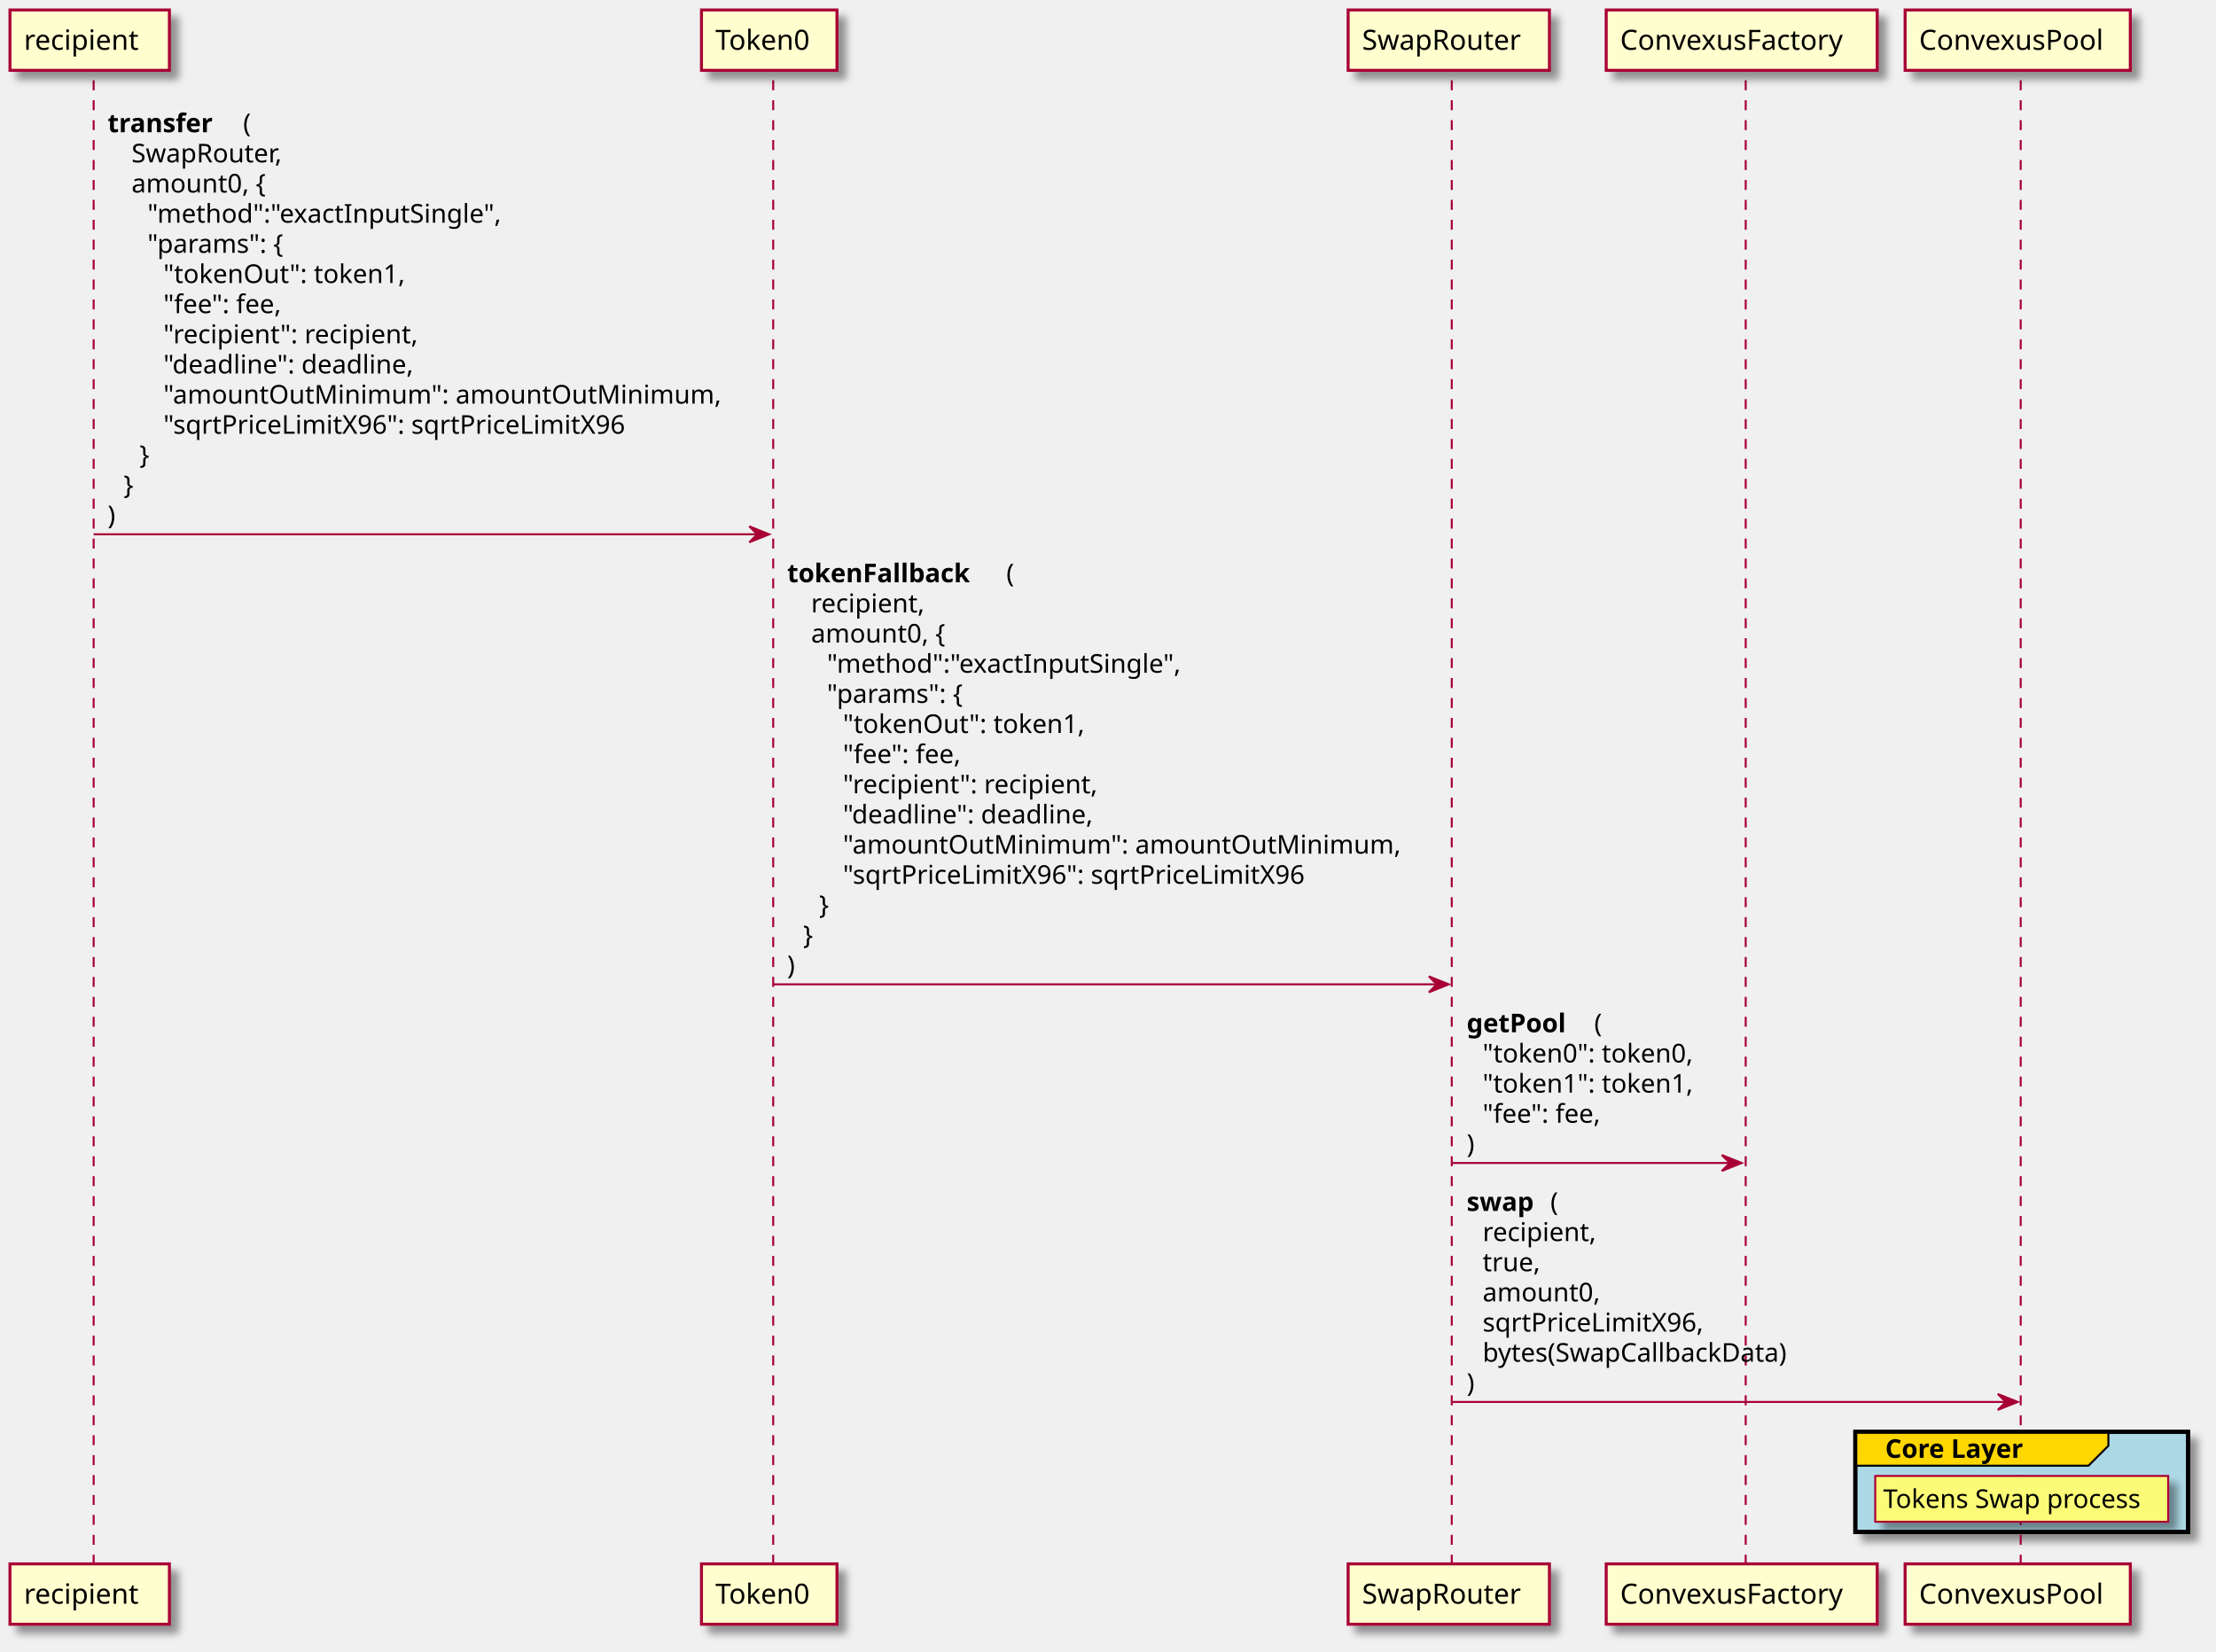
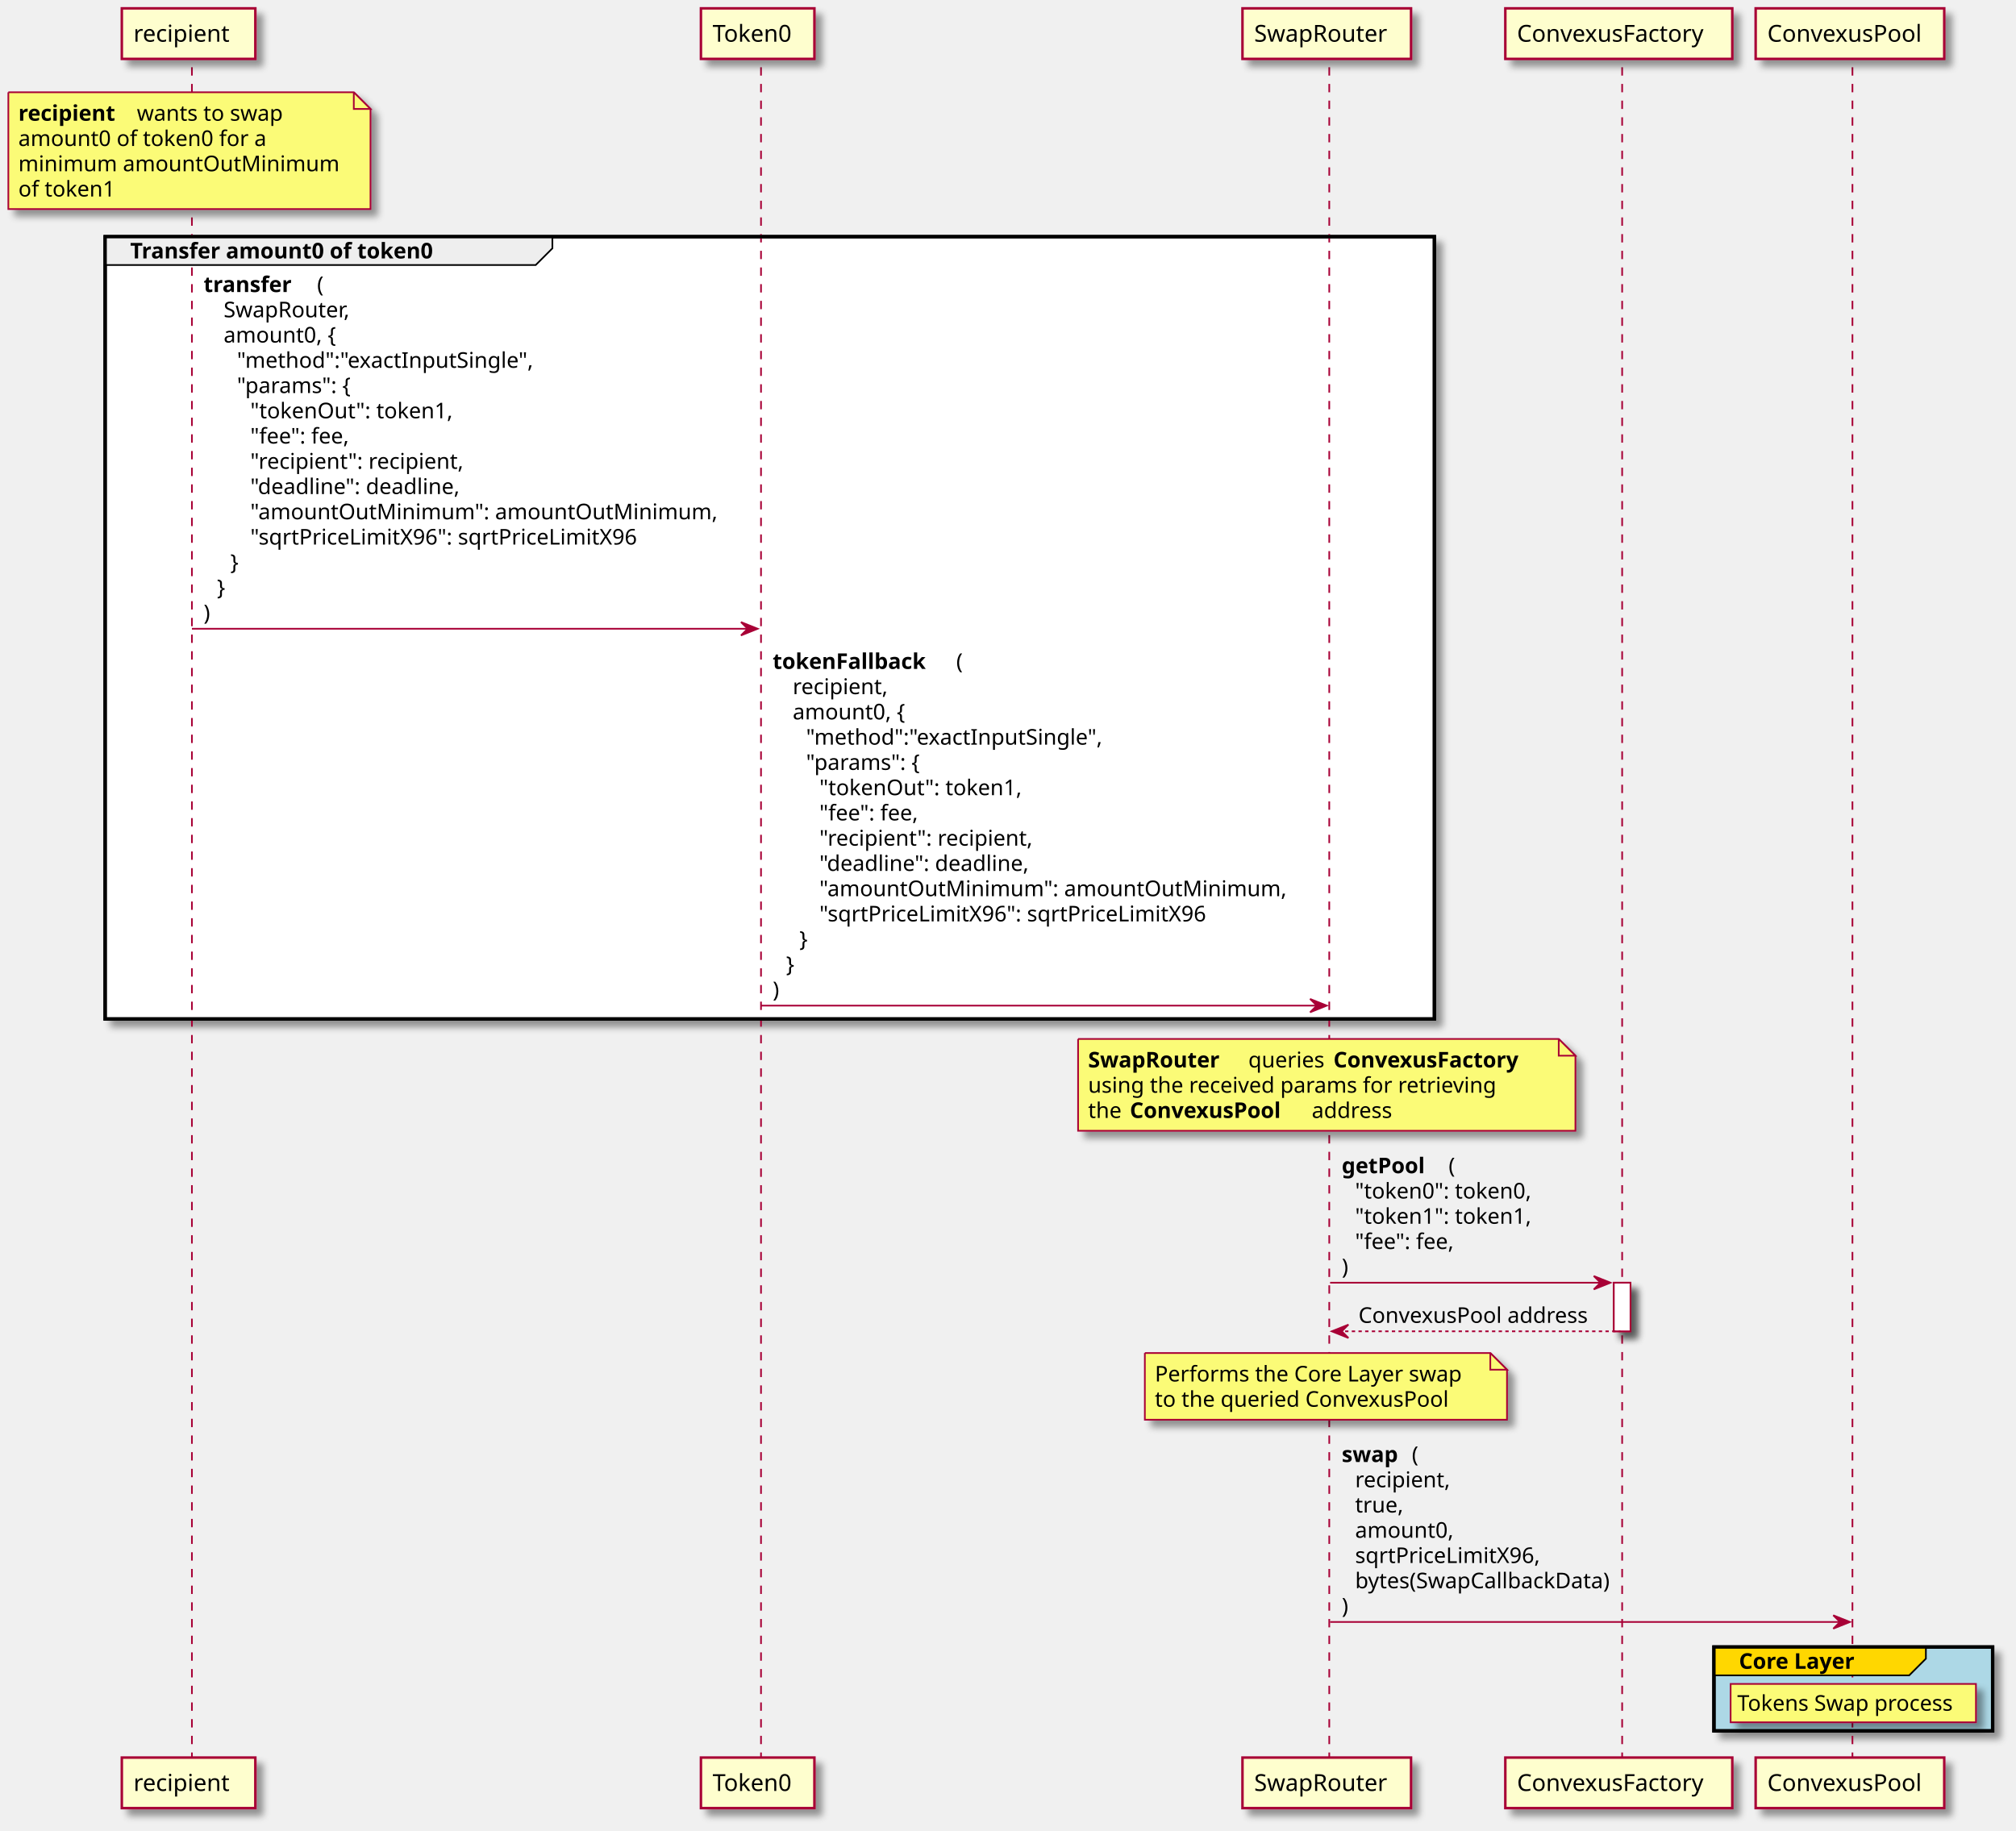
- <svg xmlns="http://www.w3.org/2000/svg" contentScriptType="application/ecmascript" contentStyleType="text/css" height="829px" preserveAspectRatio="none" style="width:1112px;height:829px;background:#FFFFFF;" version="1.1" viewBox="0 0 1112 829" width="1112px" zoomAndPan="magnify">
+ <svg xmlns="http://www.w3.org/2000/svg" contentScriptType="application/ecmascript" contentStyleType="text/css" height="1097px" preserveAspectRatio="none" style="width:1208px;height:1097px;background:#FFFFFF;" version="1.1" viewBox="0 0 1208 1097" width="1208px" zoomAndPan="magnify">
  <defs>
-     <filter height="300%" id="f8gw9wxv4wzmi" width="300%" x="-1" y="-1">
+     <filter height="300%" id="f19iag3u2usqan" width="300%" x="-1" y="-1">
      <feGaussianBlur result="blurOut" stdDeviation="2.0" />
      <feColorMatrix in="blurOut" result="blurOut2" type="matrix" values="0 0 0 0 0 0 0 0 0 0 0 0 0 0 0 0 0 0 .4 0" />
      <feOffset dx="4.0" dy="4.0" in="blurOut2" result="blurOut3" />
      <feBlend in="SourceGraphic" in2="blurOut3" mode="normal" />
    </filter>
  </defs>
  <g>
-     <rect fill="#ADD8E6" filter="url(#f8gw9wxv4wzmi)" height="50.266" style="stroke:#000000;stroke-width:2.0;" width="167" x="931" y="718.609" />
-     <line style="stroke:#A80036;stroke-width:1.0;stroke-dasharray:5.0,5.0;" x1="47" x2="47" y1="40.297" y2="785.875" />
-     <line style="stroke:#A80036;stroke-width:1.0;stroke-dasharray:5.0,5.0;" x1="388" x2="388" y1="40.297" y2="785.875" />
-     <line style="stroke:#A80036;stroke-width:1.0;stroke-dasharray:5.0,5.0;" x1="728.5" x2="728.5" y1="40.297" y2="785.875" />
-     <line style="stroke:#A80036;stroke-width:1.0;stroke-dasharray:5.0,5.0;" x1="876" x2="876" y1="40.297" y2="785.875" />
-     <line style="stroke:#A80036;stroke-width:1.0;stroke-dasharray:5.0,5.0;" x1="1014" x2="1014" y1="40.297" y2="785.875" />
-     <rect fill="#FEFECE" filter="url(#f8gw9wxv4wzmi)" height="30.297" style="stroke:#A80036;stroke-width:1.5;" width="80" x="5" y="5" />
-     <text fill="#000000" font-family="sans-serif" font-size="14" lengthAdjust="spacing" textLength="66" x="12" y="24.995">recipient</text>
-     <rect fill="#FEFECE" filter="url(#f8gw9wxv4wzmi)" height="30.297" style="stroke:#A80036;stroke-width:1.5;" width="80" x="5" y="784.875" />
-     <text fill="#000000" font-family="sans-serif" font-size="14" lengthAdjust="spacing" textLength="66" x="12" y="804.87">recipient</text>
-     <rect fill="#FEFECE" filter="url(#f8gw9wxv4wzmi)" height="30.297" style="stroke:#A80036;stroke-width:1.5;" width="68" x="352" y="5" />
-     <text fill="#000000" font-family="sans-serif" font-size="14" lengthAdjust="spacing" textLength="54" x="359" y="24.995">Token0</text>
-     <rect fill="#FEFECE" filter="url(#f8gw9wxv4wzmi)" height="30.297" style="stroke:#A80036;stroke-width:1.5;" width="68" x="352" y="784.875" />
-     <text fill="#000000" font-family="sans-serif" font-size="14" lengthAdjust="spacing" textLength="54" x="359" y="804.87">Token0</text>
-     <rect fill="#FEFECE" filter="url(#f8gw9wxv4wzmi)" height="30.297" style="stroke:#A80036;stroke-width:1.5;" width="101" x="676.5" y="5" />
-     <text fill="#000000" font-family="sans-serif" font-size="14" lengthAdjust="spacing" textLength="87" x="683.5" y="24.995">SwapRouter</text>
-     <rect fill="#FEFECE" filter="url(#f8gw9wxv4wzmi)" height="30.297" style="stroke:#A80036;stroke-width:1.5;" width="101" x="676.5" y="784.875" />
-     <text fill="#000000" font-family="sans-serif" font-size="14" lengthAdjust="spacing" textLength="87" x="683.5" y="804.87">SwapRouter</text>
-     <rect fill="#FEFECE" filter="url(#f8gw9wxv4wzmi)" height="30.297" style="stroke:#A80036;stroke-width:1.5;" width="136" x="806" y="5" />
-     <text fill="#000000" font-family="sans-serif" font-size="14" lengthAdjust="spacing" textLength="122" x="813" y="24.995">ConvexusFactory</text>
-     <rect fill="#FEFECE" filter="url(#f8gw9wxv4wzmi)" height="30.297" style="stroke:#A80036;stroke-width:1.5;" width="136" x="806" y="784.875" />
-     <text fill="#000000" font-family="sans-serif" font-size="14" lengthAdjust="spacing" textLength="122" x="813" y="804.87">ConvexusFactory</text>
-     <rect fill="#FEFECE" filter="url(#f8gw9wxv4wzmi)" height="30.297" style="stroke:#A80036;stroke-width:1.5;" width="113" x="956" y="5" />
-     <text fill="#000000" font-family="sans-serif" font-size="14" lengthAdjust="spacing" textLength="99" x="963" y="24.995">ConvexusPool</text>
-     <rect fill="#FEFECE" filter="url(#f8gw9wxv4wzmi)" height="30.297" style="stroke:#A80036;stroke-width:1.5;" width="113" x="956" y="784.875" />
-     <text fill="#000000" font-family="sans-serif" font-size="14" lengthAdjust="spacing" textLength="99" x="963" y="804.87">ConvexusPool</text>
-     <polygon fill="#A80036" points="376,264.156,386,268.156,376,272.156,380,268.156" style="stroke:#A80036;stroke-width:1.0;" />
-     <line style="stroke:#A80036;stroke-width:1.0;" x1="47" x2="382" y1="268.156" y2="268.156" />
-     <text fill="#000000" font-family="sans-serif" font-size="13" font-weight="bold" lengthAdjust="spacing" textLength="64" x="54" y="66.364">transfer</text>
-     <text fill="#000000" font-family="sans-serif" font-size="13" lengthAdjust="spacing" textLength="5" x="122" y="66.364">(</text>
-     <text fill="#000000" font-family="sans-serif" font-size="13" lengthAdjust="spacing" textLength="82" x="66" y="81.497">SwapRouter,</text>
-     <text fill="#000000" font-family="sans-serif" font-size="13" lengthAdjust="spacing" textLength="75" x="66" y="96.629">amount0, {</text>
-     <text fill="#000000" font-family="sans-serif" font-size="13" lengthAdjust="spacing" textLength="185" x="74" y="111.762">"method":"exactInputSingle",</text>
-     <text fill="#000000" font-family="sans-serif" font-size="13" lengthAdjust="spacing" textLength="77" x="74" y="126.895">"params": {</text>
-     <text fill="#000000" font-family="sans-serif" font-size="13" lengthAdjust="spacing" textLength="126" x="82" y="142.028">"tokenOut": token1,</text>
-     <text fill="#000000" font-family="sans-serif" font-size="13" lengthAdjust="spacing" textLength="65" x="82" y="157.161">"fee": fee,</text>
-     <text fill="#000000" font-family="sans-serif" font-size="13" lengthAdjust="spacing" textLength="133" x="82" y="172.293">"recipient": recipient,</text>
-     <text fill="#000000" font-family="sans-serif" font-size="13" lengthAdjust="spacing" textLength="131" x="82" y="187.426">"deadline": deadline,</text>
-     <text fill="#000000" font-family="sans-serif" font-size="13" lengthAdjust="spacing" textLength="285" x="82" y="202.559">"amountOutMinimum": amountOutMinimum,</text>
-     <text fill="#000000" font-family="sans-serif" font-size="13" lengthAdjust="spacing" textLength="243" x="82" y="217.692">"sqrtPriceLimitX96": sqrtPriceLimitX96</text>
-     <text fill="#000000" font-family="sans-serif" font-size="13" lengthAdjust="spacing" textLength="9" x="70" y="232.825">}</text>
-     <text fill="#000000" font-family="sans-serif" font-size="13" lengthAdjust="spacing" textLength="9" x="62" y="247.958">}</text>
-     <text fill="#000000" font-family="sans-serif" font-size="13" lengthAdjust="spacing" textLength="5" x="54" y="263.09">)</text>
-     <polygon fill="#A80036" points="717,490.016,727,494.016,717,498.016,721,494.016" style="stroke:#A80036;stroke-width:1.0;" />
-     <line style="stroke:#A80036;stroke-width:1.0;" x1="388" x2="723" y1="494.016" y2="494.016" />
-     <text fill="#000000" font-family="sans-serif" font-size="13" font-weight="bold" lengthAdjust="spacing" textLength="106" x="395" y="292.223">tokenFallback</text>
-     <text fill="#000000" font-family="sans-serif" font-size="13" lengthAdjust="spacing" textLength="5" x="505" y="292.223">(</text>
-     <text fill="#000000" font-family="sans-serif" font-size="13" lengthAdjust="spacing" textLength="59" x="407" y="307.356">recipient,</text>
-     <text fill="#000000" font-family="sans-serif" font-size="13" lengthAdjust="spacing" textLength="75" x="407" y="322.489">amount0, {</text>
-     <text fill="#000000" font-family="sans-serif" font-size="13" lengthAdjust="spacing" textLength="185" x="415" y="337.622">"method":"exactInputSingle",</text>
-     <text fill="#000000" font-family="sans-serif" font-size="13" lengthAdjust="spacing" textLength="77" x="415" y="352.754">"params": {</text>
-     <text fill="#000000" font-family="sans-serif" font-size="13" lengthAdjust="spacing" textLength="126" x="423" y="367.887">"tokenOut": token1,</text>
-     <text fill="#000000" font-family="sans-serif" font-size="13" lengthAdjust="spacing" textLength="65" x="423" y="383.02">"fee": fee,</text>
-     <text fill="#000000" font-family="sans-serif" font-size="13" lengthAdjust="spacing" textLength="133" x="423" y="398.153">"recipient": recipient,</text>
-     <text fill="#000000" font-family="sans-serif" font-size="13" lengthAdjust="spacing" textLength="131" x="423" y="413.286">"deadline": deadline,</text>
-     <text fill="#000000" font-family="sans-serif" font-size="13" lengthAdjust="spacing" textLength="285" x="423" y="428.418">"amountOutMinimum": amountOutMinimum,</text>
-     <text fill="#000000" font-family="sans-serif" font-size="13" lengthAdjust="spacing" textLength="243" x="423" y="443.551">"sqrtPriceLimitX96": sqrtPriceLimitX96</text>
-     <text fill="#000000" font-family="sans-serif" font-size="13" lengthAdjust="spacing" textLength="9" x="411" y="458.684">}</text>
-     <text fill="#000000" font-family="sans-serif" font-size="13" lengthAdjust="spacing" textLength="9" x="403" y="473.817">}</text>
-     <text fill="#000000" font-family="sans-serif" font-size="13" lengthAdjust="spacing" textLength="5" x="395" y="488.95">)</text>
-     <polygon fill="#A80036" points="864,579.68,874,583.68,864,587.68,868,583.68" style="stroke:#A80036;stroke-width:1.0;" />
-     <line style="stroke:#A80036;stroke-width:1.0;" x1="729" x2="870" y1="583.68" y2="583.68" />
-     <text fill="#000000" font-family="sans-serif" font-size="13" font-weight="bold" lengthAdjust="spacing" textLength="60" x="736" y="518.082">getPool</text>
-     <text fill="#000000" font-family="sans-serif" font-size="13" lengthAdjust="spacing" textLength="5" x="800" y="518.082">(</text>
-     <text fill="#000000" font-family="sans-serif" font-size="13" lengthAdjust="spacing" textLength="111" x="744" y="533.215">"token0": token0,</text>
-     <text fill="#000000" font-family="sans-serif" font-size="13" lengthAdjust="spacing" textLength="111" x="744" y="548.348">"token1": token1,</text>
-     <text fill="#000000" font-family="sans-serif" font-size="13" lengthAdjust="spacing" textLength="65" x="744" y="563.481">"fee": fee,</text>
-     <text fill="#000000" font-family="sans-serif" font-size="13" lengthAdjust="spacing" textLength="5" x="736" y="578.614">)</text>
-     <polygon fill="#A80036" points="1002.5,699.609,1012.5,703.609,1002.5,707.609,1006.5,703.609" style="stroke:#A80036;stroke-width:1.0;" />
-     <line style="stroke:#A80036;stroke-width:1.0;" x1="729" x2="1008.5" y1="703.609" y2="703.609" />
-     <text fill="#000000" font-family="sans-serif" font-size="13" font-weight="bold" lengthAdjust="spacing" textLength="38" x="736" y="607.747">swap</text>
-     <text fill="#000000" font-family="sans-serif" font-size="13" lengthAdjust="spacing" textLength="5" x="778" y="607.747">(</text>
-     <text fill="#000000" font-family="sans-serif" font-size="13" lengthAdjust="spacing" textLength="59" x="744" y="622.879">recipient,</text>
-     <text fill="#000000" font-family="sans-serif" font-size="13" lengthAdjust="spacing" textLength="30" x="744" y="638.012">true,</text>
-     <text fill="#000000" font-family="sans-serif" font-size="13" lengthAdjust="spacing" textLength="62" x="744" y="653.145">amount0,</text>
-     <text fill="#000000" font-family="sans-serif" font-size="13" lengthAdjust="spacing" textLength="116" x="744" y="668.278">sqrtPriceLimitX96,</text>
-     <text fill="#000000" font-family="sans-serif" font-size="13" lengthAdjust="spacing" textLength="165" x="744" y="683.411">bytes(SwapCallbackData)</text>
-     <text fill="#000000" font-family="sans-serif" font-size="13" lengthAdjust="spacing" textLength="5" x="736" y="698.543">)</text>
-     <path d="M931,718.609 L1058,718.609 L1058,725.609 L1048,735.609 L931,735.609 L931,718.609 " fill="#FFD700" style="stroke:#000000;stroke-width:1.0;" />
-     <rect fill="none" height="50.266" style="stroke:#000000;stroke-width:2.0;" width="167" x="931" y="718.609" />
-     <text fill="#000000" font-family="sans-serif" font-size="13" font-weight="bold" lengthAdjust="spacing" textLength="82" x="946" y="731.676">Core Layer</text>
-     <rect fill="#FBFB77" filter="url(#f8gw9wxv4wzmi)" height="23" style="stroke:#A80036;stroke-width:1.0;" width="147" x="941" y="740.742" />
-     <text fill="#000000" font-family="sans-serif" font-size="13" lengthAdjust="spacing" textLength="139" x="945" y="756.809">Tokens Swap process</text>
+     <rect fill="#FFFFFF" filter="url(#f19iag3u2usqan)" height="29.133" style="stroke:#A80036;stroke-width:1.0;" width="10" x="967" y="768.742" />
+     <rect fill="#FFFFFF" filter="url(#f19iag3u2usqan)" height="468.852" style="stroke:#000000;stroke-width:2.0;" width="796.5" x="63" y="141.828" />
+     <rect fill="#ADD8E6" filter="url(#f19iag3u2usqan)" height="50.266" style="stroke:#000000;stroke-width:2.0;" width="167" x="1027" y="987.07" />
+     <line style="stroke:#A80036;stroke-width:1.0;stroke-dasharray:5.0,5.0;" x1="115" x2="115" y1="40.297" y2="1054.336" />
+     <line style="stroke:#A80036;stroke-width:1.0;stroke-dasharray:5.0,5.0;" x1="456" x2="456" y1="40.297" y2="1054.336" />
+     <line style="stroke:#A80036;stroke-width:1.0;stroke-dasharray:5.0,5.0;" x1="796.5" x2="796.5" y1="40.297" y2="1054.336" />
+     <line style="stroke:#A80036;stroke-width:1.0;stroke-dasharray:5.0,5.0;" x1="972" x2="972" y1="40.297" y2="1054.336" />
+     <line style="stroke:#A80036;stroke-width:1.0;stroke-dasharray:5.0,5.0;" x1="1110" x2="1110" y1="40.297" y2="1054.336" />
+     <rect fill="#FEFECE" filter="url(#f19iag3u2usqan)" height="30.297" style="stroke:#A80036;stroke-width:1.5;" width="80" x="73" y="5" />
+     <text fill="#000000" font-family="sans-serif" font-size="14" lengthAdjust="spacing" textLength="66" x="80" y="24.995">recipient</text>
+     <rect fill="#FEFECE" filter="url(#f19iag3u2usqan)" height="30.297" style="stroke:#A80036;stroke-width:1.5;" width="80" x="73" y="1053.336" />
+     <text fill="#000000" font-family="sans-serif" font-size="14" lengthAdjust="spacing" textLength="66" x="80" y="1073.331">recipient</text>
+     <rect fill="#FEFECE" filter="url(#f19iag3u2usqan)" height="30.297" style="stroke:#A80036;stroke-width:1.5;" width="68" x="420" y="5" />
+     <text fill="#000000" font-family="sans-serif" font-size="14" lengthAdjust="spacing" textLength="54" x="427" y="24.995">Token0</text>
+     <rect fill="#FEFECE" filter="url(#f19iag3u2usqan)" height="30.297" style="stroke:#A80036;stroke-width:1.5;" width="68" x="420" y="1053.336" />
+     <text fill="#000000" font-family="sans-serif" font-size="14" lengthAdjust="spacing" textLength="54" x="427" y="1073.331">Token0</text>
+     <rect fill="#FEFECE" filter="url(#f19iag3u2usqan)" height="30.297" style="stroke:#A80036;stroke-width:1.5;" width="101" x="744.5" y="5" />
+     <text fill="#000000" font-family="sans-serif" font-size="14" lengthAdjust="spacing" textLength="87" x="751.5" y="24.995">SwapRouter</text>
+     <rect fill="#FEFECE" filter="url(#f19iag3u2usqan)" height="30.297" style="stroke:#A80036;stroke-width:1.5;" width="101" x="744.5" y="1053.336" />
+     <text fill="#000000" font-family="sans-serif" font-size="14" lengthAdjust="spacing" textLength="87" x="751.5" y="1073.331">SwapRouter</text>
+     <rect fill="#FEFECE" filter="url(#f19iag3u2usqan)" height="30.297" style="stroke:#A80036;stroke-width:1.5;" width="136" x="902" y="5" />
+     <text fill="#000000" font-family="sans-serif" font-size="14" lengthAdjust="spacing" textLength="122" x="909" y="24.995">ConvexusFactory</text>
+     <rect fill="#FEFECE" filter="url(#f19iag3u2usqan)" height="30.297" style="stroke:#A80036;stroke-width:1.5;" width="136" x="902" y="1053.336" />
+     <text fill="#000000" font-family="sans-serif" font-size="14" lengthAdjust="spacing" textLength="122" x="909" y="1073.331">ConvexusFactory</text>
+     <rect fill="#FEFECE" filter="url(#f19iag3u2usqan)" height="30.297" style="stroke:#A80036;stroke-width:1.5;" width="113" x="1052" y="5" />
+     <text fill="#000000" font-family="sans-serif" font-size="14" lengthAdjust="spacing" textLength="99" x="1059" y="24.995">ConvexusPool</text>
+     <rect fill="#FEFECE" filter="url(#f19iag3u2usqan)" height="30.297" style="stroke:#A80036;stroke-width:1.5;" width="113" x="1052" y="1053.336" />
+     <text fill="#000000" font-family="sans-serif" font-size="14" lengthAdjust="spacing" textLength="99" x="1059" y="1073.331">ConvexusPool</text>
+     <rect fill="#FFFFFF" filter="url(#f19iag3u2usqan)" height="29.133" style="stroke:#A80036;stroke-width:1.0;" width="10" x="967" y="768.742" />
+     <path d="M5,55.297 L5,125.297 L222,125.297 L222,65.297 L212,55.297 L5,55.297 " fill="#FBFB77" filter="url(#f19iag3u2usqan)" style="stroke:#A80036;stroke-width:1.0;" />
+     <path d="M212,55.297 L212,65.297 L222,65.297 L212,55.297 " fill="#FBFB77" style="stroke:#A80036;stroke-width:1.0;" />
+     <text fill="#000000" font-family="sans-serif" font-size="13" font-weight="bold" lengthAdjust="spacing" textLength="67" x="11" y="72.364">recipient</text>
+     <text fill="#000000" font-family="sans-serif" font-size="13" lengthAdjust="spacing" textLength="94" x="82" y="72.364">wants to swap</text>
+     <text fill="#000000" font-family="sans-serif" font-size="13" lengthAdjust="spacing" textLength="157" x="11" y="87.497">amount0 of token0 for a</text>
+     <text fill="#000000" font-family="sans-serif" font-size="13" lengthAdjust="spacing" textLength="196" x="11" y="102.629">minimum amountOutMinimum</text>
+     <text fill="#000000" font-family="sans-serif" font-size="13" lengthAdjust="spacing" textLength="61" x="11" y="117.762">of token1</text>
+     <path d="M63,141.828 L331,141.828 L331,148.828 L321,158.828 L63,158.828 L63,141.828 " fill="#EEEEEE" style="stroke:#000000;stroke-width:1.0;" />
+     <rect fill="none" height="468.852" style="stroke:#000000;stroke-width:2.0;" width="796.5" x="63" y="141.828" />
+     <text fill="#000000" font-family="sans-serif" font-size="13" font-weight="bold" lengthAdjust="spacing" textLength="223" x="78" y="154.895">Transfer amount0 of token0</text>
+     <polygon fill="#A80036" points="444,372.82,454,376.82,444,380.82,448,376.82" style="stroke:#A80036;stroke-width:1.0;" />
+     <line style="stroke:#A80036;stroke-width:1.0;" x1="115" x2="450" y1="376.82" y2="376.82" />
+     <text fill="#000000" font-family="sans-serif" font-size="13" font-weight="bold" lengthAdjust="spacing" textLength="64" x="122" y="175.028">transfer</text>
+     <text fill="#000000" font-family="sans-serif" font-size="13" lengthAdjust="spacing" textLength="5" x="190" y="175.028">(</text>
+     <text fill="#000000" font-family="sans-serif" font-size="13" lengthAdjust="spacing" textLength="82" x="134" y="190.161">SwapRouter,</text>
+     <text fill="#000000" font-family="sans-serif" font-size="13" lengthAdjust="spacing" textLength="75" x="134" y="205.293">amount0, {</text>
+     <text fill="#000000" font-family="sans-serif" font-size="13" lengthAdjust="spacing" textLength="185" x="142" y="220.426">"method":"exactInputSingle",</text>
+     <text fill="#000000" font-family="sans-serif" font-size="13" lengthAdjust="spacing" textLength="77" x="142" y="235.559">"params": {</text>
+     <text fill="#000000" font-family="sans-serif" font-size="13" lengthAdjust="spacing" textLength="126" x="150" y="250.692">"tokenOut": token1,</text>
+     <text fill="#000000" font-family="sans-serif" font-size="13" lengthAdjust="spacing" textLength="65" x="150" y="265.825">"fee": fee,</text>
+     <text fill="#000000" font-family="sans-serif" font-size="13" lengthAdjust="spacing" textLength="133" x="150" y="280.957">"recipient": recipient,</text>
+     <text fill="#000000" font-family="sans-serif" font-size="13" lengthAdjust="spacing" textLength="131" x="150" y="296.09">"deadline": deadline,</text>
+     <text fill="#000000" font-family="sans-serif" font-size="13" lengthAdjust="spacing" textLength="285" x="150" y="311.223">"amountOutMinimum": amountOutMinimum,</text>
+     <text fill="#000000" font-family="sans-serif" font-size="13" lengthAdjust="spacing" textLength="243" x="150" y="326.356">"sqrtPriceLimitX96": sqrtPriceLimitX96</text>
+     <text fill="#000000" font-family="sans-serif" font-size="13" lengthAdjust="spacing" textLength="9" x="138" y="341.489">}</text>
+     <text fill="#000000" font-family="sans-serif" font-size="13" lengthAdjust="spacing" textLength="9" x="130" y="356.622">}</text>
+     <text fill="#000000" font-family="sans-serif" font-size="13" lengthAdjust="spacing" textLength="5" x="122" y="371.754">)</text>
+     <polygon fill="#A80036" points="785,598.68,795,602.68,785,606.68,789,602.68" style="stroke:#A80036;stroke-width:1.0;" />
+     <line style="stroke:#A80036;stroke-width:1.0;" x1="456" x2="791" y1="602.68" y2="602.68" />
+     <text fill="#000000" font-family="sans-serif" font-size="13" font-weight="bold" lengthAdjust="spacing" textLength="106" x="463" y="400.887">tokenFallback</text>
+     <text fill="#000000" font-family="sans-serif" font-size="13" lengthAdjust="spacing" textLength="5" x="573" y="400.887">(</text>
+     <text fill="#000000" font-family="sans-serif" font-size="13" lengthAdjust="spacing" textLength="59" x="475" y="416.02">recipient,</text>
+     <text fill="#000000" font-family="sans-serif" font-size="13" lengthAdjust="spacing" textLength="75" x="475" y="431.153">amount0, {</text>
+     <text fill="#000000" font-family="sans-serif" font-size="13" lengthAdjust="spacing" textLength="185" x="483" y="446.286">"method":"exactInputSingle",</text>
+     <text fill="#000000" font-family="sans-serif" font-size="13" lengthAdjust="spacing" textLength="77" x="483" y="461.418">"params": {</text>
+     <text fill="#000000" font-family="sans-serif" font-size="13" lengthAdjust="spacing" textLength="126" x="491" y="476.551">"tokenOut": token1,</text>
+     <text fill="#000000" font-family="sans-serif" font-size="13" lengthAdjust="spacing" textLength="65" x="491" y="491.684">"fee": fee,</text>
+     <text fill="#000000" font-family="sans-serif" font-size="13" lengthAdjust="spacing" textLength="133" x="491" y="506.817">"recipient": recipient,</text>
+     <text fill="#000000" font-family="sans-serif" font-size="13" lengthAdjust="spacing" textLength="131" x="491" y="521.95">"deadline": deadline,</text>
+     <text fill="#000000" font-family="sans-serif" font-size="13" lengthAdjust="spacing" textLength="285" x="491" y="537.082">"amountOutMinimum": amountOutMinimum,</text>
+     <text fill="#000000" font-family="sans-serif" font-size="13" lengthAdjust="spacing" textLength="243" x="491" y="552.215">"sqrtPriceLimitX96": sqrtPriceLimitX96</text>
+     <text fill="#000000" font-family="sans-serif" font-size="13" lengthAdjust="spacing" textLength="9" x="479" y="567.348">}</text>
+     <text fill="#000000" font-family="sans-serif" font-size="13" lengthAdjust="spacing" textLength="9" x="471" y="582.481">}</text>
+     <text fill="#000000" font-family="sans-serif" font-size="13" lengthAdjust="spacing" textLength="5" x="463" y="597.614">)</text>
+     <path d="M646,622.68 L646,677.68 L944,677.68 L944,632.68 L934,622.68 L646,622.68 " fill="#FBFB77" filter="url(#f19iag3u2usqan)" style="stroke:#A80036;stroke-width:1.0;" />
+     <path d="M934,622.68 L934,632.68 L944,632.68 L934,622.68 " fill="#FBFB77" style="stroke:#A80036;stroke-width:1.0;" />
+     <text fill="#000000" font-family="sans-serif" font-size="13" font-weight="bold" lengthAdjust="spacing" textLength="92" x="652" y="639.747">SwapRouter</text>
+     <text fill="#000000" font-family="sans-serif" font-size="13" lengthAdjust="spacing" textLength="47" x="748" y="639.747">queries</text>
+     <text fill="#000000" font-family="sans-serif" font-size="13" font-weight="bold" lengthAdjust="spacing" textLength="130" x="799" y="639.747">ConvexusFactory</text>
+     <text fill="#000000" font-family="sans-serif" font-size="13" lengthAdjust="spacing" textLength="258" x="652" y="654.879">using the received params for retrieving</text>
+     <text fill="#000000" font-family="sans-serif" font-size="13" lengthAdjust="spacing" textLength="21" x="652" y="670.012">the</text>
+     <text fill="#000000" font-family="sans-serif" font-size="13" font-weight="bold" lengthAdjust="spacing" textLength="105" x="677" y="670.012">ConvexusPool</text>
+     <text fill="#000000" font-family="sans-serif" font-size="13" lengthAdjust="spacing" textLength="51" x="786" y="670.012">address</text>
+     <polygon fill="#A80036" points="955,764.742,965,768.742,955,772.742,959,768.742" style="stroke:#A80036;stroke-width:1.0;" />
+     <line style="stroke:#A80036;stroke-width:1.0;" x1="797" x2="961" y1="768.742" y2="768.742" />
+     <text fill="#000000" font-family="sans-serif" font-size="13" font-weight="bold" lengthAdjust="spacing" textLength="60" x="804" y="703.145">getPool</text>
+     <text fill="#000000" font-family="sans-serif" font-size="13" lengthAdjust="spacing" textLength="5" x="868" y="703.145">(</text>
+     <text fill="#000000" font-family="sans-serif" font-size="13" lengthAdjust="spacing" textLength="111" x="812" y="718.278">"token0": token0,</text>
+     <text fill="#000000" font-family="sans-serif" font-size="13" lengthAdjust="spacing" textLength="111" x="812" y="733.411">"token1": token1,</text>
+     <text fill="#000000" font-family="sans-serif" font-size="13" lengthAdjust="spacing" textLength="65" x="812" y="748.543">"fee": fee,</text>
+     <text fill="#000000" font-family="sans-serif" font-size="13" lengthAdjust="spacing" textLength="5" x="804" y="763.676">)</text>
+     <polygon fill="#A80036" points="808,793.875,798,797.875,808,801.875,804,797.875" style="stroke:#A80036;stroke-width:1.0;" />
+     <line style="stroke:#A80036;stroke-width:1.0;stroke-dasharray:2.0,2.0;" x1="802" x2="971" y1="797.875" y2="797.875" />
+     <text fill="#000000" font-family="sans-serif" font-size="13" lengthAdjust="spacing" textLength="146" x="814" y="792.809">ConvexusPool address</text>
+     <path d="M686,810.875 L686,850.875 L903,850.875 L903,820.875 L893,810.875 L686,810.875 " fill="#FBFB77" filter="url(#f19iag3u2usqan)" style="stroke:#A80036;stroke-width:1.0;" />
+     <path d="M893,810.875 L893,820.875 L903,820.875 L893,810.875 " fill="#FBFB77" style="stroke:#A80036;stroke-width:1.0;" />
+     <text fill="#000000" font-family="sans-serif" font-size="13" lengthAdjust="spacing" textLength="196" x="692" y="827.942">Performs the Core Layer swap</text>
+     <text fill="#000000" font-family="sans-serif" font-size="13" lengthAdjust="spacing" textLength="185" x="692" y="843.075">to the queried ConvexusPool</text>
+     <polygon fill="#A80036" points="1098.5,968.07,1108.5,972.07,1098.5,976.07,1102.5,972.07" style="stroke:#A80036;stroke-width:1.0;" />
+     <line style="stroke:#A80036;stroke-width:1.0;" x1="797" x2="1104.5" y1="972.07" y2="972.07" />
+     <text fill="#000000" font-family="sans-serif" font-size="13" font-weight="bold" lengthAdjust="spacing" textLength="38" x="804" y="876.207">swap</text>
+     <text fill="#000000" font-family="sans-serif" font-size="13" lengthAdjust="spacing" textLength="5" x="846" y="876.207">(</text>
+     <text fill="#000000" font-family="sans-serif" font-size="13" lengthAdjust="spacing" textLength="59" x="812" y="891.34">recipient,</text>
+     <text fill="#000000" font-family="sans-serif" font-size="13" lengthAdjust="spacing" textLength="30" x="812" y="906.473">true,</text>
+     <text fill="#000000" font-family="sans-serif" font-size="13" lengthAdjust="spacing" textLength="62" x="812" y="921.606">amount0,</text>
+     <text fill="#000000" font-family="sans-serif" font-size="13" lengthAdjust="spacing" textLength="116" x="812" y="936.739">sqrtPriceLimitX96,</text>
+     <text fill="#000000" font-family="sans-serif" font-size="13" lengthAdjust="spacing" textLength="165" x="812" y="951.872">bytes(SwapCallbackData)</text>
+     <text fill="#000000" font-family="sans-serif" font-size="13" lengthAdjust="spacing" textLength="5" x="804" y="967.004">)</text>
+     <path d="M1027,987.07 L1154,987.07 L1154,994.07 L1144,1004.07 L1027,1004.07 L1027,987.07 " fill="#FFD700" style="stroke:#000000;stroke-width:1.0;" />
+     <rect fill="none" height="50.266" style="stroke:#000000;stroke-width:2.0;" width="167" x="1027" y="987.07" />
+     <text fill="#000000" font-family="sans-serif" font-size="13" font-weight="bold" lengthAdjust="spacing" textLength="82" x="1042" y="1000.137">Core Layer</text>
+     <rect fill="#FBFB77" filter="url(#f19iag3u2usqan)" height="23" style="stroke:#A80036;stroke-width:1.0;" width="147" x="1037" y="1009.203" />
+     <text fill="#000000" font-family="sans-serif" font-size="13" lengthAdjust="spacing" textLength="139" x="1041" y="1025.27">Tokens Swap process</text>
  </g>
</svg>
